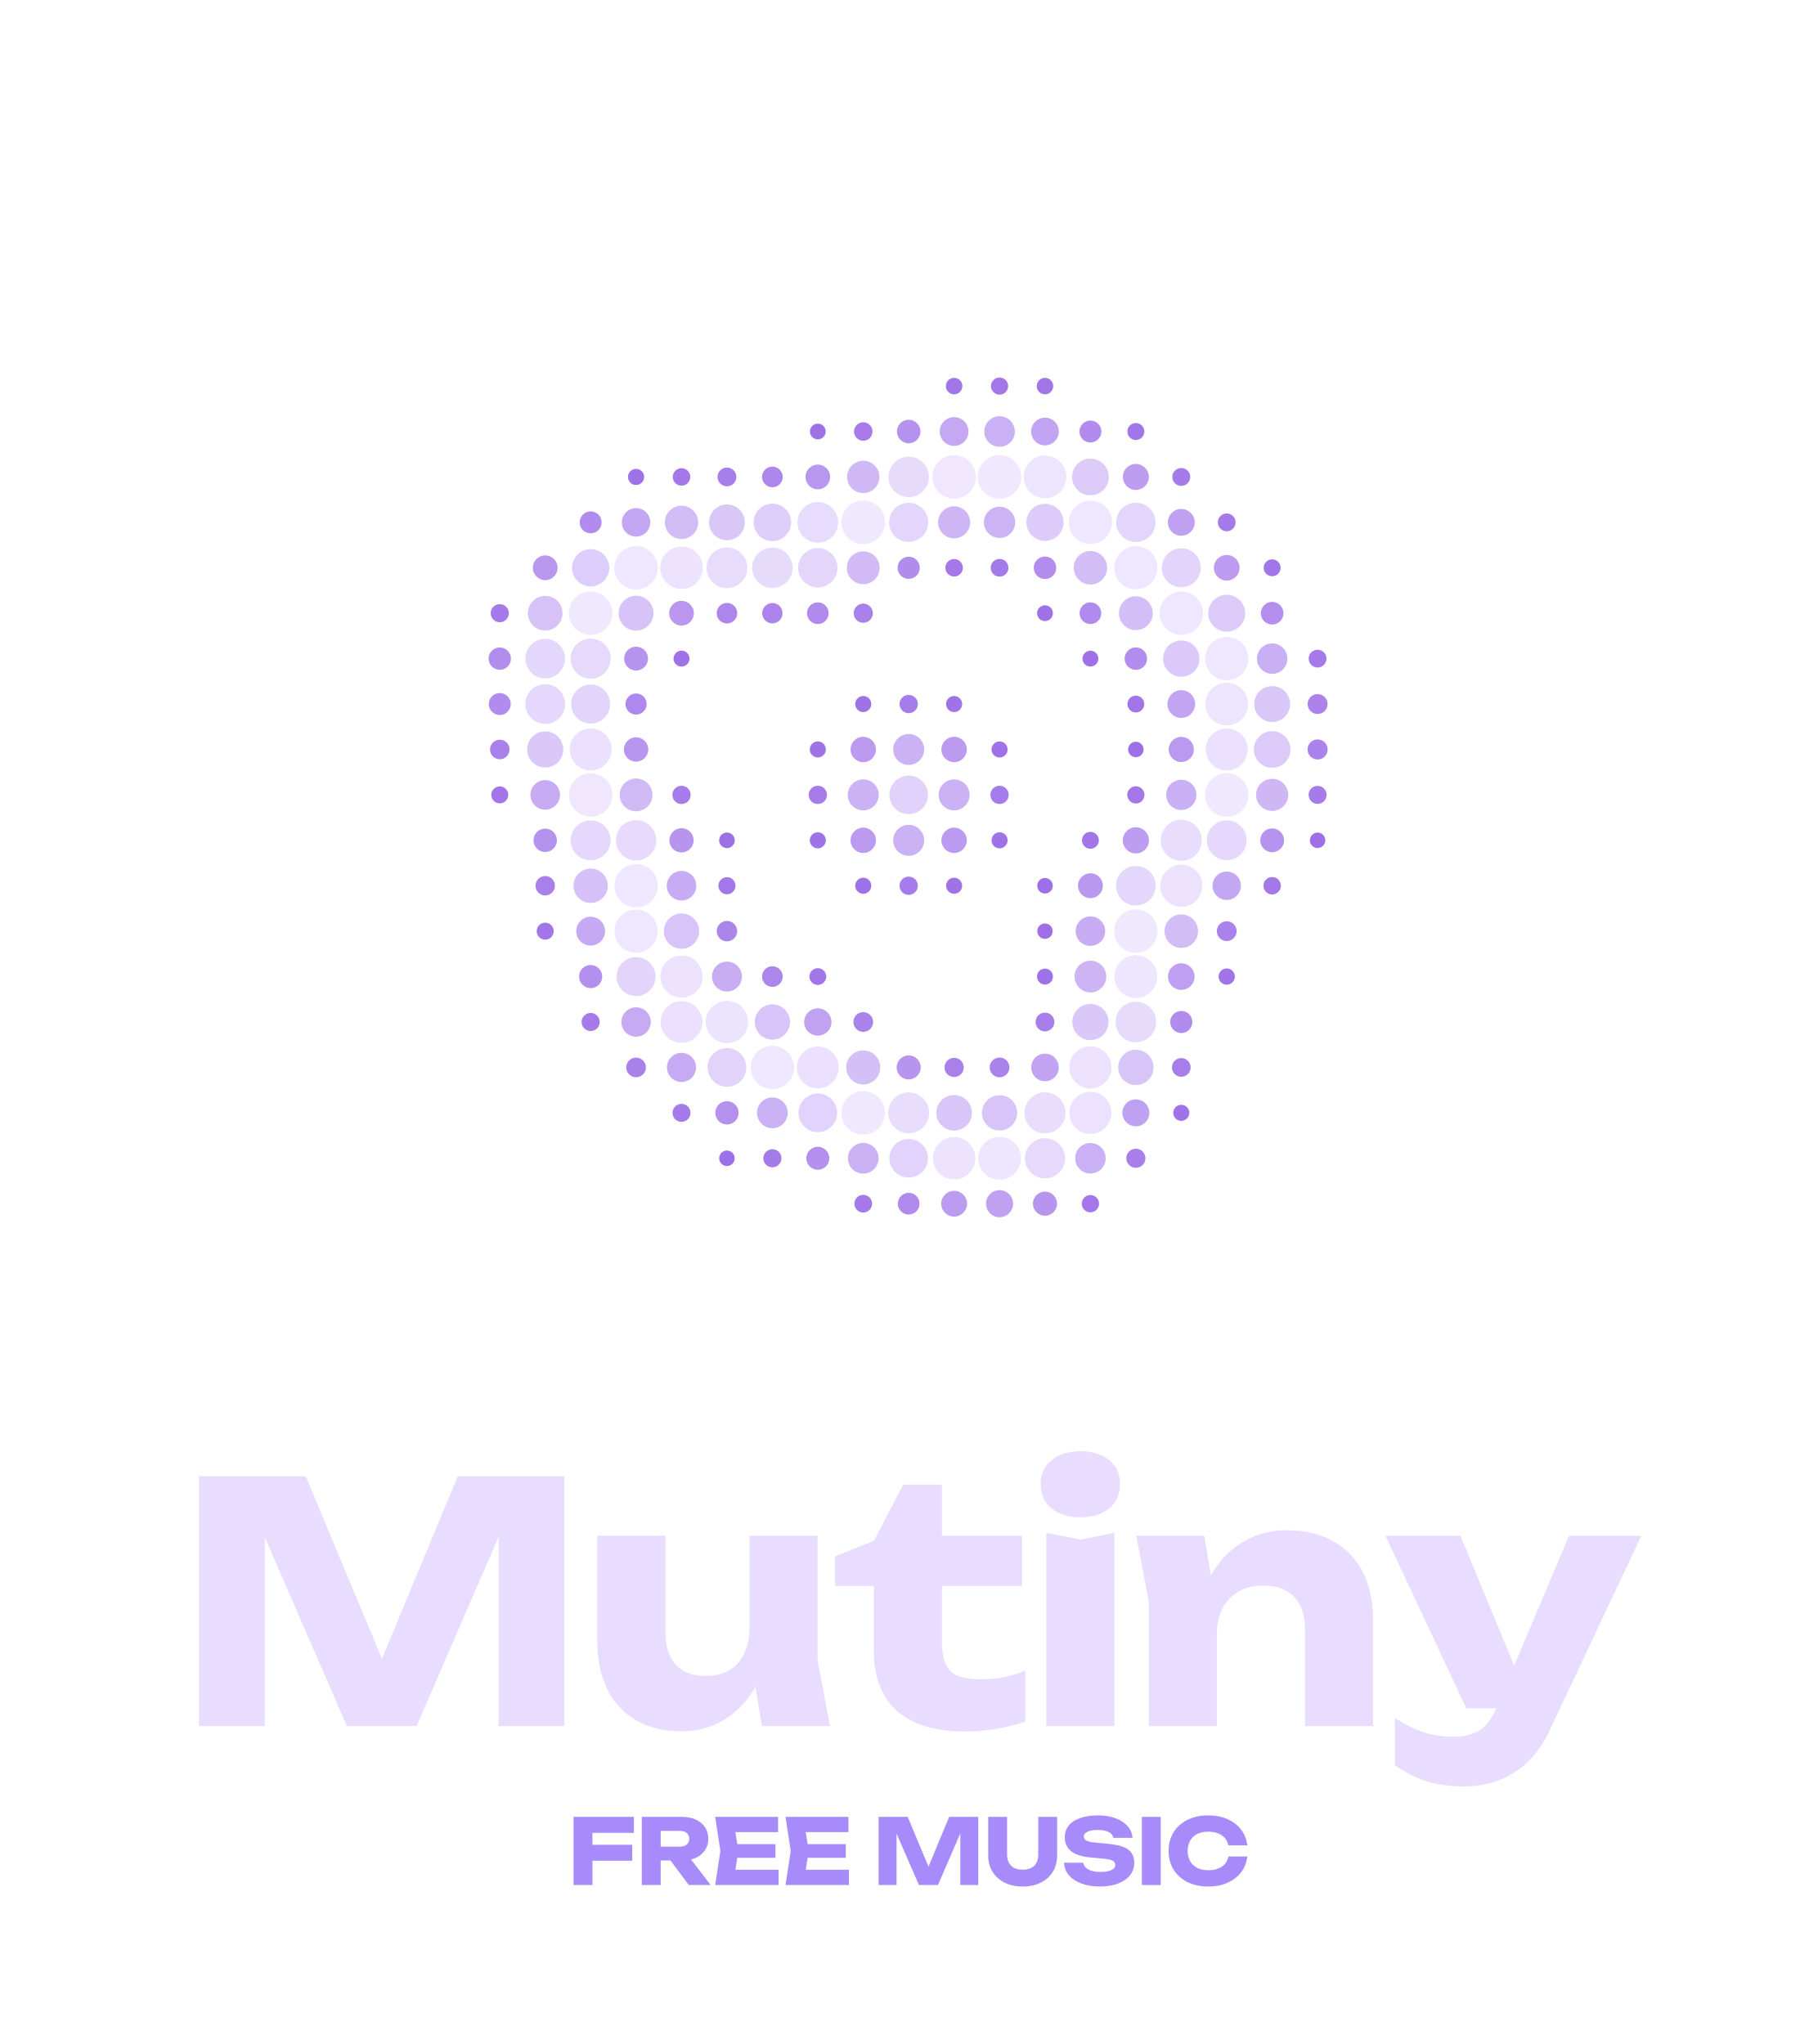
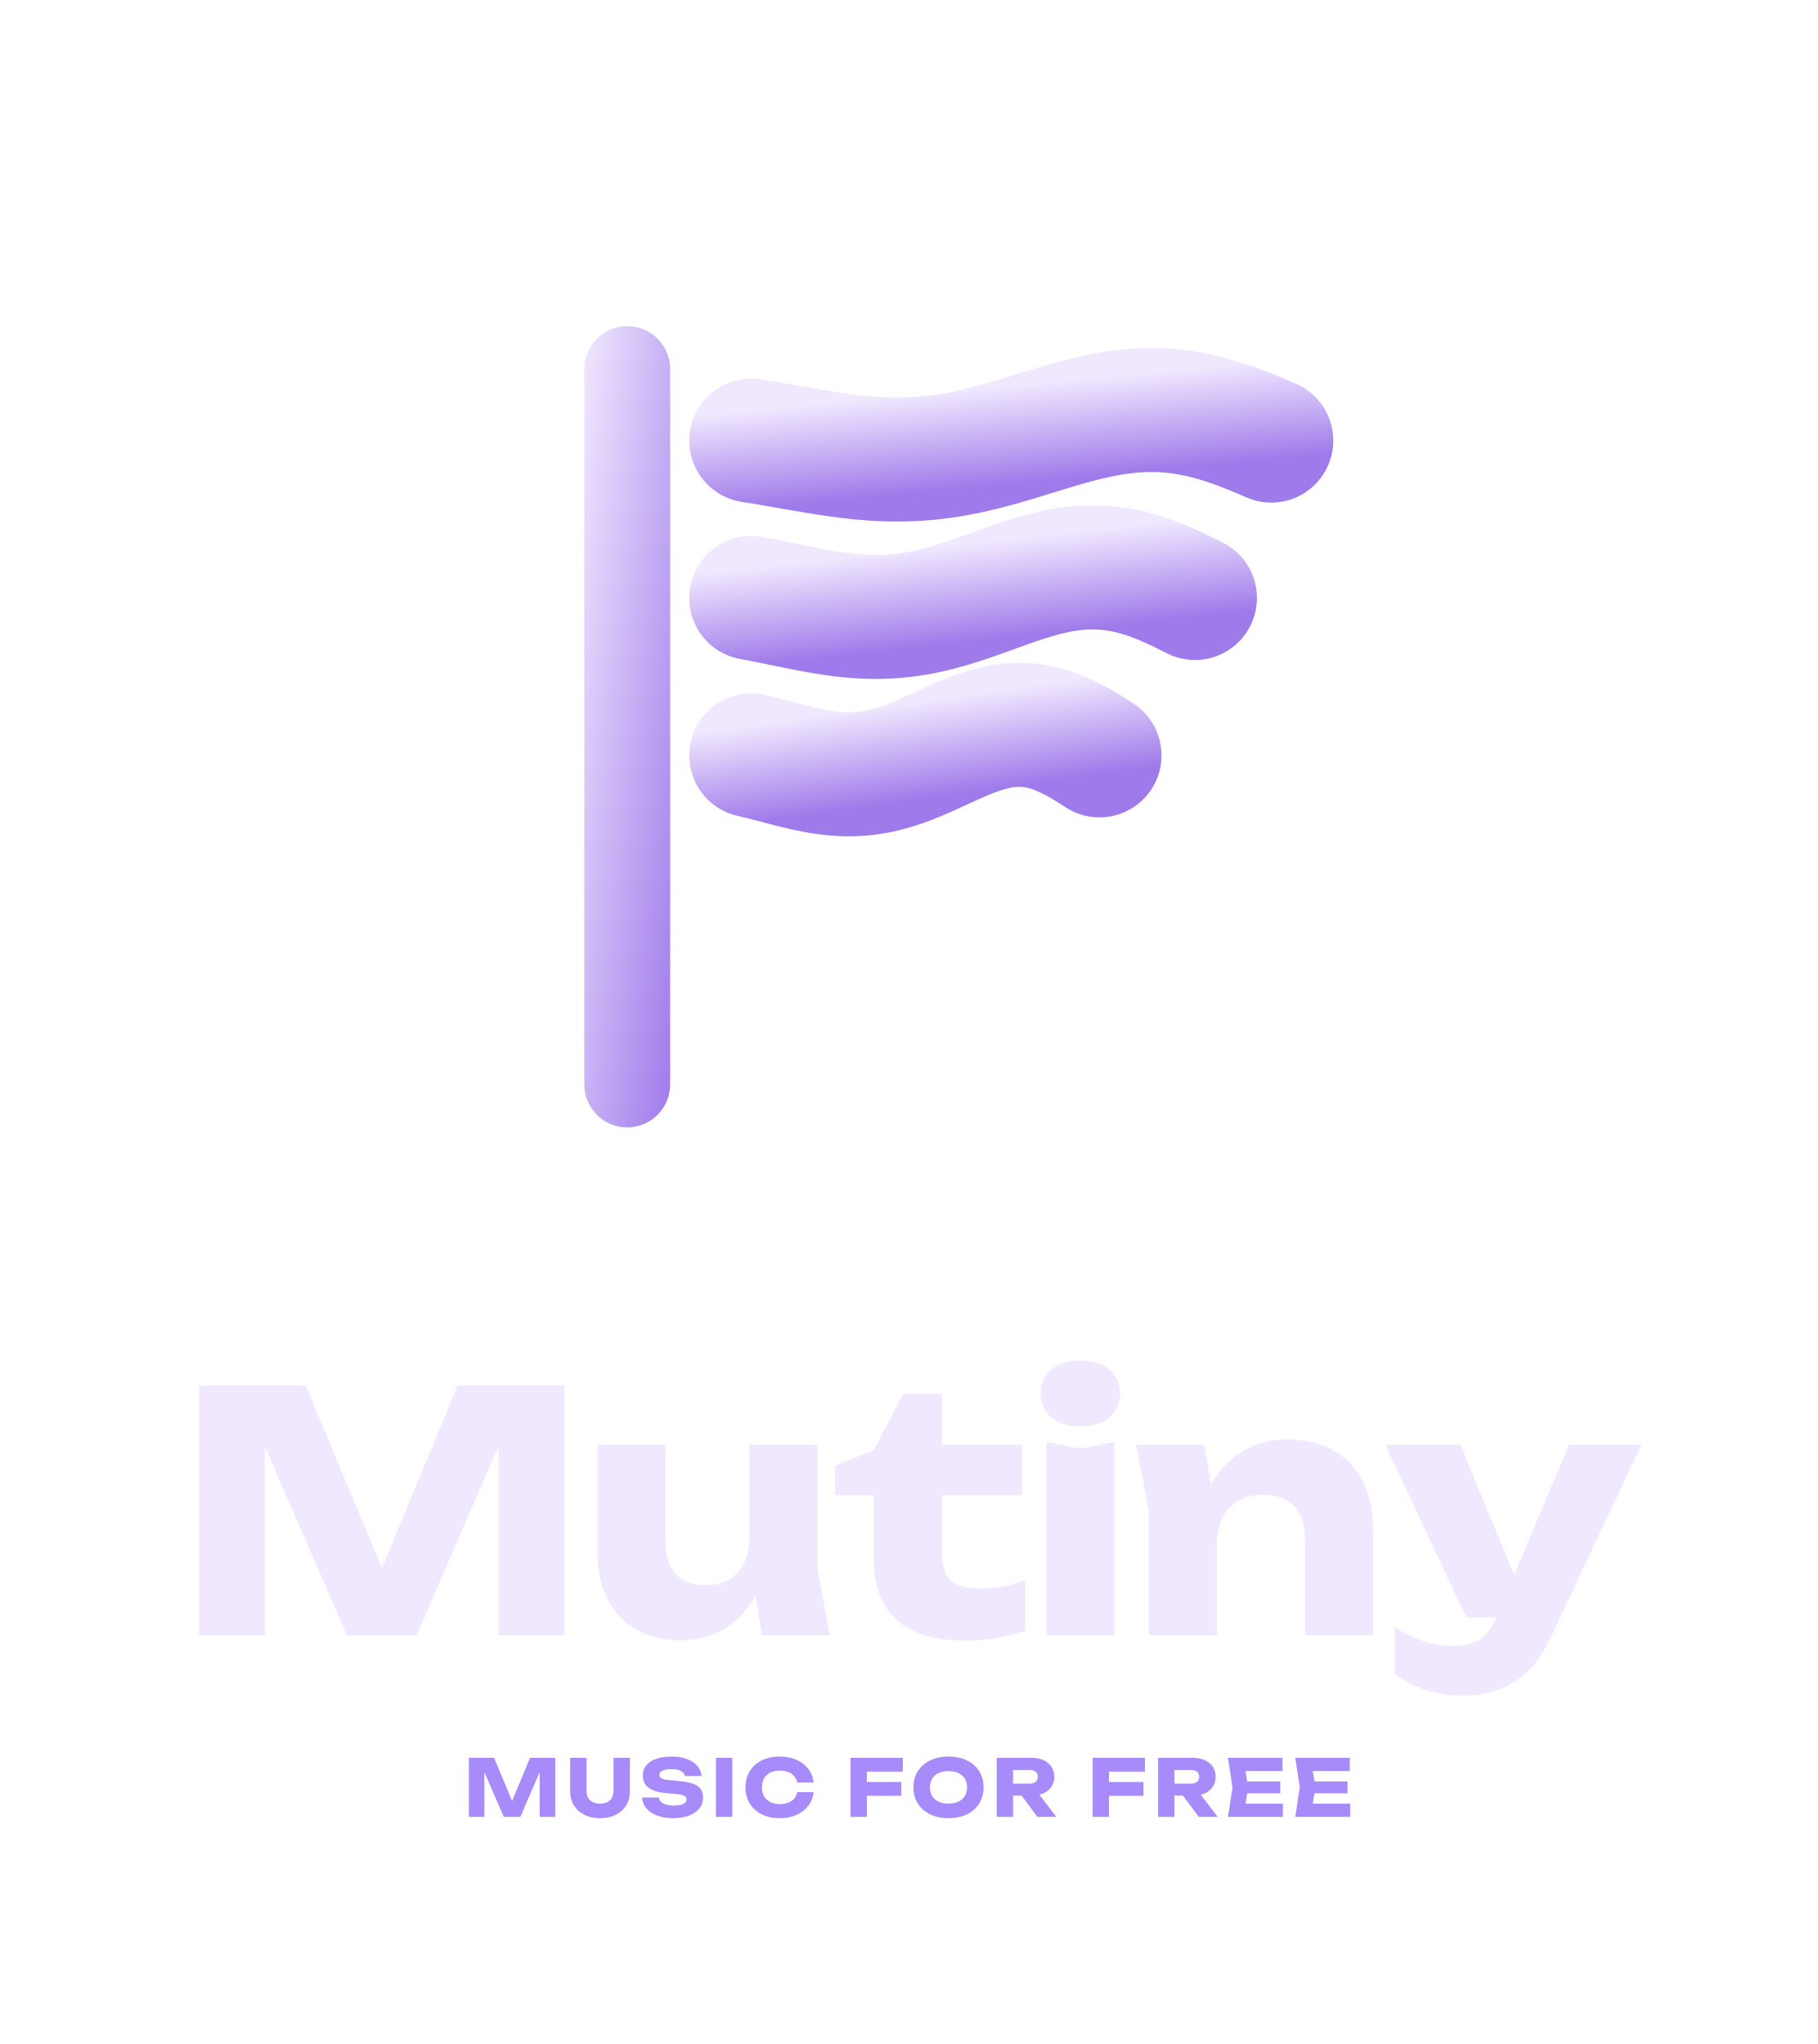
<svg xmlns="http://www.w3.org/2000/svg" width="800" height="900" viewBox="0 0 800 900">
-   <circle cx="420.00" cy="170.00" r="3.63" fill="#A174E8" />
-   <circle cx="440.00" cy="170.00" r="3.78" fill="#A377E9" />
-   <circle cx="460.00" cy="170.00" r="3.63" fill="#A174E8" />
-   <circle cx="360.00" cy="190.00" r="3.47" fill="#9F71E7" />
-   <circle cx="380.00" cy="190.00" r="4.07" fill="#A77CEA" />
-   <circle cx="400.00" cy="190.00" r="5.18" fill="#B592EE" />
-   <circle cx="420.00" cy="190.00" r="6.33" fill="#C5A8F2" />
-   <circle cx="440.00" cy="190.00" r="6.72" fill="#CAB0F4" />
-   <circle cx="460.00" cy="190.00" r="6.10" fill="#C2A4F2" />
-   <circle cx="480.00" cy="190.00" r="4.83" fill="#B18BED" />
-   <circle cx="500.00" cy="190.00" r="3.74" fill="#A276E8" />
-   <circle cx="280.00" cy="210.00" r="3.56" fill="#A072E8" />
-   <circle cx="300.00" cy="210.00" r="3.86" fill="#A478E9" />
-   <circle cx="320.00" cy="210.00" r="4.14" fill="#A87EEA" />
-   <circle cx="340.00" cy="210.00" r="4.55" fill="#AD86EC" />
-   <circle cx="360.00" cy="210.00" r="5.43" fill="#B997EF" />
-   <circle cx="380.00" cy="210.00" r="7.11" fill="#CFB8F5" />
-   <circle cx="400.00" cy="210.00" r="8.91" fill="#E7DBFC" />
-   <circle cx="420.00" cy="210.00" r="9.57" fill="#F0E7FF" />
-   <circle cx="440.00" cy="210.00" r="9.60" fill="#F0E8FF" />
-   <circle cx="460.00" cy="210.00" r="9.40" fill="#EDE4FE" />
-   <circle cx="480.00" cy="210.00" r="8.08" fill="#DCCAF9" />
-   <circle cx="500.00" cy="210.00" r="5.72" fill="#BC9DF0" />
-   <circle cx="520.00" cy="210.00" r="3.94" fill="#A57AE9" />
-   <circle cx="260.00" cy="230.00" r="4.83" fill="#B18BED" />
-   <circle cx="280.00" cy="230.00" r="6.27" fill="#C4A7F2" />
-   <circle cx="300.00" cy="230.00" r="7.34" fill="#D2BCF6" />
-   <circle cx="320.00" cy="230.00" r="7.88" fill="#D9C7F8" />
-   <circle cx="340.00" cy="230.00" r="8.26" fill="#DECEFA" />
-   <circle cx="360.00" cy="230.00" r="8.96" fill="#E7DCFD" />
-   <circle cx="380.00" cy="230.00" r="9.60" fill="#F0E8FF" />
-   <circle cx="400.00" cy="230.00" r="8.61" fill="#E3D5FB" />
-   <circle cx="420.00" cy="230.00" r="7.05" fill="#CEB6F5" />
-   <circle cx="440.00" cy="230.00" r="6.88" fill="#CCB3F5" />
-   <circle cx="460.00" cy="230.00" r="8.18" fill="#DDCCFA" />
-   <circle cx="480.00" cy="230.00" r="9.55" fill="#EFE7FF" />
-   <circle cx="500.00" cy="230.00" r="8.64" fill="#E3D5FB" />
-   <circle cx="520.00" cy="230.00" r="5.90" fill="#BFA0F1" />
-   <circle cx="540.00" cy="230.00" r="3.92" fill="#A579E9" />
-   <circle cx="240.00" cy="250.00" r="5.45" fill="#B997EF" />
-   <circle cx="260.00" cy="250.00" r="8.20" fill="#DDCDFA" />
-   <circle cx="280.00" cy="250.00" r="9.56" fill="#EFE7FF" />
-   <circle cx="300.00" cy="250.00" r="9.35" fill="#EDE3FE" />
-   <circle cx="320.00" cy="250.00" r="8.97" fill="#E8DCFD" />
-   <circle cx="340.00" cy="250.00" r="8.91" fill="#E7DBFC" />
-   <circle cx="360.00" cy="250.00" r="8.67" fill="#E4D6FB" />
-   <circle cx="380.00" cy="250.00" r="7.23" fill="#D1BAF6" />
-   <circle cx="400.00" cy="250.00" r="4.88" fill="#B18CED" />
-   <circle cx="420.00" cy="250.00" r="3.85" fill="#A478E9" />
-   <circle cx="440.00" cy="250.00" r="3.90" fill="#A479E9" />
-   <circle cx="460.00" cy="250.00" r="4.95" fill="#B28DED" />
-   <circle cx="480.00" cy="250.00" r="7.37" fill="#D2BDF6" />
-   <circle cx="500.00" cy="250.00" r="9.50" fill="#EFE6FF" />
-   <circle cx="520.00" cy="250.00" r="8.58" fill="#E2D4FB" />
-   <circle cx="540.00" cy="250.00" r="5.65" fill="#BC9BF0" />
-   <circle cx="560.00" cy="250.00" r="3.73" fill="#A276E8" />
-   <circle cx="220.00" cy="270.00" r="4.00" fill="#A67BE9" />
-   <circle cx="240.00" cy="270.00" r="7.63" fill="#D6C2F7" />
-   <circle cx="260.00" cy="270.00" r="9.59" fill="#F0E8FF" />
-   <circle cx="280.00" cy="270.00" r="7.68" fill="#D7C3F8" />
-   <circle cx="300.00" cy="270.00" r="5.44" fill="#B997EF" />
-   <circle cx="320.00" cy="270.00" r="4.52" fill="#AD85EB" />
-   <circle cx="340.00" cy="270.00" r="4.48" fill="#AC84EB" />
-   <circle cx="360.00" cy="270.00" r="4.77" fill="#B08AEC" />
-   <circle cx="380.00" cy="270.00" r="4.22" fill="#A97FEA" />
-   <circle cx="460.00" cy="270.00" r="3.48" fill="#9F71E7" />
-   <circle cx="480.00" cy="270.00" r="4.78" fill="#B08AEC" />
-   <circle cx="500.00" cy="270.00" r="7.45" fill="#D3BEF7" />
-   <circle cx="520.00" cy="270.00" r="9.56" fill="#EFE7FF" />
-   <circle cx="540.00" cy="270.00" r="8.13" fill="#DCCBF9" />
-   <circle cx="560.00" cy="270.00" r="4.98" fill="#B38EED" />
-   <circle cx="220.00" cy="290.00" r="4.92" fill="#B28DED" />
-   <circle cx="240.00" cy="290.00" r="8.72" fill="#E4D7FC" />
-   <circle cx="260.00" cy="290.00" r="8.83" fill="#E6D9FC" />
-   <circle cx="280.00" cy="290.00" r="5.26" fill="#B694EE" />
-   <circle cx="300.00" cy="290.00" r="3.52" fill="#9F72E8" />
-   <circle cx="480.00" cy="290.00" r="3.50" fill="#9F71E8" />
-   <circle cx="500.00" cy="290.00" r="4.94" fill="#B28DED" />
-   <circle cx="520.00" cy="290.00" r="7.99" fill="#DBC9F9" />
-   <circle cx="540.00" cy="290.00" r="9.53" fill="#EFE7FF" />
-   <circle cx="560.00" cy="290.00" r="6.70" fill="#C9B0F4" />
-   <circle cx="580.00" cy="290.00" r="3.92" fill="#A579E9" />
-   <circle cx="220.00" cy="310.00" r="4.84" fill="#B18BED" />
-   <circle cx="240.00" cy="310.00" r="8.75" fill="#E5D8FC" />
-   <circle cx="260.00" cy="310.00" r="8.58" fill="#E2D4FB" />
-   <circle cx="280.00" cy="310.00" r="4.66" fill="#AE88EC" />
-   <circle cx="380.00" cy="310.00" r="3.54" fill="#A072E8" />
-   <circle cx="400.00" cy="310.00" r="4.03" fill="#A67CEA" />
-   <circle cx="420.00" cy="310.00" r="3.54" fill="#A072E8" />
-   <circle cx="500.00" cy="310.00" r="3.71" fill="#A275E8" />
-   <circle cx="520.00" cy="310.00" r="6.10" fill="#C2A4F2" />
-   <circle cx="540.00" cy="310.00" r="9.41" fill="#EDE4FE" />
-   <circle cx="560.00" cy="310.00" r="7.90" fill="#D9C7F8" />
-   <circle cx="580.00" cy="310.00" r="4.39" fill="#AB83EB" />
-   <circle cx="220.00" cy="330.00" r="4.30" fill="#AA81EB" />
-   <circle cx="240.00" cy="330.00" r="7.95" fill="#DAC8F9" />
-   <circle cx="260.00" cy="330.00" r="9.24" fill="#EBE1FE" />
-   <circle cx="280.00" cy="330.00" r="5.37" fill="#B896EF" />
-   <circle cx="360.00" cy="330.00" r="3.54" fill="#A072E8" />
-   <circle cx="380.00" cy="330.00" r="5.59" fill="#BB9AF0" />
-   <circle cx="400.00" cy="330.00" r="6.82" fill="#CBB2F4" />
-   <circle cx="420.00" cy="330.00" r="5.59" fill="#BB9AF0" />
-   <circle cx="440.00" cy="330.00" r="3.54" fill="#A072E8" />
-   <circle cx="500.00" cy="330.00" r="3.41" fill="#9E70E7" />
-   <circle cx="520.00" cy="330.00" r="5.54" fill="#BA99EF" />
-   <circle cx="540.00" cy="330.00" r="9.25" fill="#EBE1FE" />
-   <circle cx="560.00" cy="330.00" r="8.06" fill="#DCCAF9" />
-   <circle cx="580.00" cy="330.00" r="4.42" fill="#AB83EB" />
-   <circle cx="220.00" cy="350.00" r="3.74" fill="#A276E8" />
-   <circle cx="240.00" cy="350.00" r="6.51" fill="#C7ACF3" />
-   <circle cx="260.00" cy="350.00" r="9.57" fill="#F0E7FF" />
-   <circle cx="280.00" cy="350.00" r="7.22" fill="#D0BAF6" />
-   <circle cx="300.00" cy="350.00" r="4.02" fill="#A67BEA" />
-   <circle cx="360.00" cy="350.00" r="4.03" fill="#A67CEA" />
-   <circle cx="380.00" cy="350.00" r="6.82" fill="#CBB2F4" />
-   <circle cx="400.00" cy="350.00" r="8.49" fill="#E1D2FB" />
-   <circle cx="420.00" cy="350.00" r="6.82" fill="#CBB2F4" />
-   <circle cx="440.00" cy="350.00" r="4.03" fill="#A67CEA" />
-   <circle cx="500.00" cy="350.00" r="3.79" fill="#A377E9" />
-   <circle cx="520.00" cy="350.00" r="6.65" fill="#C9AFF4" />
-   <circle cx="540.00" cy="350.00" r="9.59" fill="#F0E8FF" />
-   <circle cx="560.00" cy="350.00" r="7.08" fill="#CFB7F5" />
-   <circle cx="580.00" cy="350.00" r="3.96" fill="#A57AE9" />
-   <circle cx="240.00" cy="370.00" r="5.16" fill="#B592EE" />
-   <circle cx="260.00" cy="370.00" r="8.78" fill="#E5D8FC" />
-   <circle cx="280.00" cy="370.00" r="8.90" fill="#E7DAFC" />
-   <circle cx="300.00" cy="370.00" r="5.34" fill="#B795EF" />
-   <circle cx="320.00" cy="370.00" r="3.44" fill="#9E70E7" />
-   <circle cx="360.00" cy="370.00" r="3.54" fill="#A072E8" />
-   <circle cx="380.00" cy="370.00" r="5.59" fill="#BB9AF0" />
-   <circle cx="400.00" cy="370.00" r="6.82" fill="#CBB2F4" />
-   <circle cx="420.00" cy="370.00" r="5.59" fill="#BB9AF0" />
-   <circle cx="440.00" cy="370.00" r="3.54" fill="#A072E8" />
-   <circle cx="480.00" cy="370.00" r="3.72" fill="#A276E8" />
-   <circle cx="500.00" cy="370.00" r="5.77" fill="#BD9DF0" />
-   <circle cx="520.00" cy="370.00" r="9.04" fill="#E9DDFD" />
-   <circle cx="540.00" cy="370.00" r="8.77" fill="#E5D8FC" />
-   <circle cx="560.00" cy="370.00" r="5.25" fill="#B693EE" />
-   <circle cx="580.00" cy="370.00" r="3.40" fill="#9E6FE7" />
-   <circle cx="240.00" cy="390.00" r="4.28" fill="#A980EB" />
-   <circle cx="260.00" cy="390.00" r="7.56" fill="#D5C0F7" />
-   <circle cx="280.00" cy="390.00" r="9.54" fill="#EFE7FF" />
-   <circle cx="300.00" cy="390.00" r="6.51" fill="#C7ACF3" />
-   <circle cx="320.00" cy="390.00" r="3.77" fill="#A377E9" />
-   <circle cx="380.00" cy="390.00" r="3.54" fill="#A072E8" />
-   <circle cx="400.00" cy="390.00" r="4.03" fill="#A67CEA" />
-   <circle cx="420.00" cy="390.00" r="3.54" fill="#A072E8" />
-   <circle cx="460.00" cy="390.00" r="3.43" fill="#9E70E7" />
-   <circle cx="480.00" cy="390.00" r="5.48" fill="#B998EF" />
-   <circle cx="500.00" cy="390.00" r="8.72" fill="#E4D7FC" />
-   <circle cx="520.00" cy="390.00" r="9.27" fill="#ECE2FE" />
-   <circle cx="540.00" cy="390.00" r="6.24" fill="#C3A7F2" />
-   <circle cx="560.00" cy="390.00" r="3.84" fill="#A378E9" />
-   <circle cx="240.00" cy="410.00" r="3.75" fill="#A276E8" />
-   <circle cx="260.00" cy="410.00" r="6.35" fill="#C5A9F2" />
-   <circle cx="280.00" cy="410.00" r="9.50" fill="#EFE6FF" />
-   <circle cx="300.00" cy="410.00" r="7.77" fill="#D8C4F8" />
-   <circle cx="320.00" cy="410.00" r="4.50" fill="#AC85EB" />
-   <circle cx="460.00" cy="410.00" r="3.39" fill="#9E6FE7" />
-   <circle cx="480.00" cy="410.00" r="6.49" fill="#C7ABF3" />
-   <circle cx="500.00" cy="410.00" r="9.59" fill="#F0E8FF" />
-   <circle cx="520.00" cy="410.00" r="7.38" fill="#D2BDF6" />
-   <circle cx="540.00" cy="410.00" r="4.36" fill="#AA82EB" />
-   <circle cx="260.00" cy="430.00" r="5.10" fill="#B490EE" />
-   <circle cx="280.00" cy="430.00" r="8.57" fill="#E2D4FB" />
-   <circle cx="300.00" cy="430.00" r="9.28" fill="#ECE2FE" />
-   <circle cx="320.00" cy="430.00" r="6.59" fill="#C8ADF3" />
-   <circle cx="340.00" cy="430.00" r="4.55" fill="#AD86EC" />
-   <circle cx="360.00" cy="430.00" r="3.70" fill="#A275E8" />
-   <circle cx="460.00" cy="430.00" r="3.51" fill="#9F71E8" />
-   <circle cx="480.00" cy="430.00" r="6.99" fill="#CDB5F5" />
-   <circle cx="500.00" cy="430.00" r="9.44" fill="#EEE5FE" />
-   <circle cx="520.00" cy="430.00" r="5.85" fill="#BE9FF1" />
-   <circle cx="540.00" cy="430.00" r="3.58" fill="#A073E8" />
-   <circle cx="260.00" cy="450.00" r="3.99" fill="#A67BE9" />
-   <circle cx="280.00" cy="450.00" r="6.47" fill="#C6ABF3" />
-   <circle cx="300.00" cy="450.00" r="9.19" fill="#EBE0FD" />
-   <circle cx="320.00" cy="450.00" r="9.32" fill="#ECE3FE" />
-   <circle cx="340.00" cy="450.00" r="7.76" fill="#D8C4F8" />
-   <circle cx="360.00" cy="450.00" r="6.01" fill="#C0A2F1" />
-   <circle cx="380.00" cy="450.00" r="4.35" fill="#AA82EB" />
-   <circle cx="460.00" cy="450.00" r="4.14" fill="#A87EEA" />
-   <circle cx="480.00" cy="450.00" r="7.97" fill="#DAC8F9" />
-   <circle cx="500.00" cy="450.00" r="8.94" fill="#E7DBFC" />
-   <circle cx="520.00" cy="450.00" r="4.87" fill="#B18CED" />
-   <circle cx="280.00" cy="470.00" r="4.33" fill="#AA81EB" />
-   <circle cx="300.00" cy="470.00" r="6.41" fill="#C6AAF3" />
-   <circle cx="320.00" cy="470.00" r="8.52" fill="#E2D3FB" />
-   <circle cx="340.00" cy="470.00" r="9.55" fill="#EFE7FF" />
-   <circle cx="360.00" cy="470.00" r="9.24" fill="#EBE1FE" />
-   <circle cx="380.00" cy="470.00" r="7.50" fill="#D4BFF7" />
-   <circle cx="400.00" cy="470.00" r="5.29" fill="#B794EE" />
-   <circle cx="420.00" cy="470.00" r="4.23" fill="#A980EA" />
-   <circle cx="440.00" cy="470.00" r="4.35" fill="#AA82EB" />
-   <circle cx="460.00" cy="470.00" r="6.07" fill="#C1A3F1" />
-   <circle cx="480.00" cy="470.00" r="9.30" fill="#ECE2FE" />
-   <circle cx="500.00" cy="470.00" r="7.79" fill="#D8C5F8" />
-   <circle cx="520.00" cy="470.00" r="4.12" fill="#A77DEA" />
-   <circle cx="300.00" cy="490.00" r="3.96" fill="#A57AE9" />
-   <circle cx="320.00" cy="490.00" r="5.14" fill="#B591EE" />
-   <circle cx="340.00" cy="490.00" r="6.76" fill="#CAB1F4" />
-   <circle cx="360.00" cy="490.00" r="8.51" fill="#E1D3FB" />
-   <circle cx="380.00" cy="490.00" r="9.58" fill="#F0E8FF" />
-   <circle cx="400.00" cy="490.00" r="9.01" fill="#E8DDFD" />
-   <circle cx="420.00" cy="490.00" r="7.83" fill="#D8C6F8" />
-   <circle cx="440.00" cy="490.00" r="7.76" fill="#D8C4F8" />
-   <circle cx="460.00" cy="490.00" r="9.05" fill="#E9DDFD" />
-   <circle cx="480.00" cy="490.00" r="9.27" fill="#ECE1FE" />
-   <circle cx="500.00" cy="490.00" r="5.94" fill="#BFA1F1" />
-   <circle cx="520.00" cy="490.00" r="3.54" fill="#A072E8" />
-   <circle cx="320.00" cy="510.00" r="3.42" fill="#9E70E7" />
-   <circle cx="340.00" cy="510.00" r="3.99" fill="#A57BE9" />
-   <circle cx="360.00" cy="510.00" r="5.05" fill="#B48FED" />
-   <circle cx="380.00" cy="510.00" r="6.76" fill="#CAB1F4" />
-   <circle cx="400.00" cy="510.00" r="8.50" fill="#E1D3FB" />
-   <circle cx="420.00" cy="510.00" r="9.34" fill="#EDE3FE" />
-   <circle cx="440.00" cy="510.00" r="9.43" fill="#EEE5FE" />
-   <circle cx="460.00" cy="510.00" r="8.83" fill="#E6D9FC" />
-   <circle cx="480.00" cy="510.00" r="6.71" fill="#CAB0F4" />
-   <circle cx="500.00" cy="510.00" r="4.21" fill="#A87FEA" />
-   <circle cx="380.00" cy="530.00" r="3.90" fill="#A479E9" />
-   <circle cx="400.00" cy="530.00" r="4.78" fill="#B08AEC" />
-   <circle cx="420.00" cy="530.00" r="5.68" fill="#BC9CF0" />
-   <circle cx="440.00" cy="530.00" r="5.96" fill="#C0A1F1" />
-   <circle cx="460.00" cy="530.00" r="5.31" fill="#B795EE" />
-   <circle cx="480.00" cy="530.00" r="3.81" fill="#A377E9" />
-   <g transform="translate(77.41,760.00) scale(0.14667,-0.14667)" fill="#E9DDFF">
+   <svg x="190.00" y="110.00" width="420.00" height="420.00" viewBox="0 0 512 512">
+     <defs>
+       <linearGradient id="f" x1="0" y1="0" x2="1" y2="1">
+         <stop offset="0" stop-color="#F0E8FF" />
+         <stop offset="1" stop-color="#9F7AEA" />
+       </linearGradient>
+       <radialGradient id="bg" cx="35%" cy="28%" r="85%">
+         <stop offset="0" stop-color="#4C1D95" />
+         <stop offset="0.5" stop-color="#1E0B3D" />
+         <stop offset="1" stop-color="#0A0612" />
+       </radialGradient>
+       <linearGradient id="sheen" x1="0" y1="0" x2="0" y2="1">
+         <stop offset="0" stop-color="#FFFFFF" stop-opacity="0.16" />
+         <stop offset="0.45" stop-color="#FFFFFF" stop-opacity="0" />
+       </linearGradient>
+     </defs>
+     <rect x="81.92" y="40.96" width="46.08" height="430.08" rx="23.04" fill="url(#f)" />
+     <path d="M171.52,102.40 L176.17,103.13 L180.82,103.90 L185.47,104.70 L190.12,105.51 L194.77,106.33 L199.42,107.15 L204.07,107.94 L208.73,108.71 L213.38,109.44 L218.03,110.12 L222.68,110.74 L227.33,111.28 L231.98,111.74 L236.63,112.11 L241.28,112.37 L245.93,112.53 L250.58,112.57 L255.23,112.48 L259.88,112.28 L264.53,111.95 L269.18,111.49 L273.83,110.91 L278.49,110.20 L283.14,109.38 L287.79,108.44 L292.44,107.40 L297.09,106.26 L301.74,105.04 L306.39,103.75 L311.04,102.40 L315.69,101.01 L320.34,99.58 L324.99,98.15 L329.64,96.72 L334.29,95.31 L338.94,93.94 L343.59,92.63 L348.25,91.39 L352.90,90.24 L357.55,89.20 L362.20,88.28 L366.85,87.50 L371.50,86.87 L376.15,86.40 L380.80,86.11 L385.45,85.99 L390.10,86.05 L394.75,86.30 L399.40,86.74 L404.05,87.38 L408.70,88.19 L413.35,89.19 L418.01,90.37 L422.66,91.71 L427.31,93.20 L431.96,94.83 L436.61,96.58 L441.26,98.44 L445.91,100.39 L450.56,102.40" fill="none" stroke="url(#f)" stroke-width="66.56" stroke-linecap="round" stroke-linejoin="round" />
+     <path d="M171.52,186.88 L175.49,187.61 L179.46,188.38 L183.42,189.18 L187.39,189.99 L191.36,190.81 L195.33,191.63 L199.30,192.42 L203.26,193.19 L207.23,193.92 L211.20,194.60 L215.17,195.22 L219.14,195.76 L223.10,196.22 L227.07,196.59 L231.04,196.85 L235.01,197.01 L238.98,197.05 L242.94,196.96 L246.91,196.76 L250.88,196.43 L254.85,195.97 L258.82,195.39 L262.78,194.68 L266.75,193.86 L270.72,192.92 L274.69,191.88 L278.66,190.74 L282.62,189.52 L286.59,188.23 L290.56,186.88 L294.53,185.49 L298.50,184.06 L302.46,182.63 L306.43,181.20 L310.40,179.79 L314.37,178.42 L318.34,177.11 L322.30,175.87 L326.27,174.72 L330.24,173.68 L334.21,172.76 L338.18,171.98 L342.14,171.35 L346.11,170.88 L350.08,170.59 L354.05,170.47 L358.02,170.53 L361.98,170.78 L365.95,171.22 L369.92,171.86 L373.89,172.67 L377.86,173.67 L381.82,174.85 L385.79,176.19 L389.76,177.68 L393.73,179.31 L397.70,181.06 L401.66,182.92 L405.63,184.87 L409.60,186.88" fill="none" stroke="url(#f)" stroke-width="66.56" stroke-linecap="round" stroke-linejoin="round" />
+     <path d="M171.52,271.36 L174.63,272.09 L177.75,272.86 L180.86,273.66 L183.98,274.47 L187.09,275.29 L190.21,276.11 L193.32,276.90 L196.44,277.67 L199.55,278.40 L202.67,279.08 L205.78,279.70 L208.90,280.24 L212.01,280.70 L215.13,281.07 L218.24,281.33 L221.35,281.49 L224.47,281.53 L227.58,281.44 L230.70,281.24 L233.81,280.91 L236.93,280.45 L240.04,279.87 L243.16,279.16 L246.27,278.34 L249.39,277.40 L252.50,276.36 L255.62,275.22 L258.73,274.00 L261.85,272.71 L264.96,271.36 L268.07,269.97 L271.19,268.54 L274.30,267.11 L277.42,265.68 L280.53,264.27 L283.65,262.90 L286.76,261.59 L289.88,260.35 L292.99,259.20 L296.11,258.16 L299.22,257.24 L302.34,256.46 L305.45,255.83 L308.57,255.36 L311.68,255.07 L314.79,254.95 L317.91,255.01 L321.02,255.26 L324.14,255.70 L327.25,256.34 L330.37,257.15 L333.48,258.15 L336.60,259.33 L339.71,260.67 L342.83,262.16 L345.94,263.79 L349.06,265.54 L352.17,267.40 L355.29,269.35 L358.40,271.36" fill="none" stroke="url(#f)" stroke-width="66.56" stroke-linecap="round" stroke-linejoin="round" />
+   </svg>
+   <g transform="translate(77.41,720.00) scale(0.14667,-0.14667)" fill="#F0E8FF">
    <path transform="translate(0,0)" d="M1166.197 750V0H968.8V675.801L1013.4 671.401L722.597 0H513.2L222.398 669.202L266.998 674.201V0H69.601V750H389.796L658.599 106.198H578.799L846.002 750Z" />
    <path transform="translate(1216,0)" d="M301.8 -15.8Q222 -15.8 165.4 17.1Q108.8 50 78.9 110.3Q49 170.6 49 251.8V571.4H253.397V281.4Q253.397 217.999 284.298 184.198Q315.198 150.398 372.599 150.398Q415.599 150.398 444.9 167.498Q474.2 184.598 489.901 217.699Q505.601 250.799 505.601 296.6L568.6 263.8Q557.6 173.2 519.5 110.7Q481.4 48.2 425.3 16.2Q369.2 -15.8 301.8 -15.8ZM542.801 0 505.601 228.599V571.4H709.998V197.199L747.198 0Z" />
    <path transform="translate(1973,0)" d="M5.6 420.402V509.401L121.8 556L209.999 724.8H326.197V571.4H566.398V420.402H326.197V251.599Q326.197 190.198 350.997 165.298Q375.798 140.398 442.398 140.398Q483.998 140.398 516.498 147.498Q548.998 154.598 576.398 166.599V13.4Q545.598 2.2 496.898 -7.1Q448.198 -16.4 395.798 -16.4Q301.399 -16.4 240.799 12.9Q180.2 42.2 151 96.4Q121.8 150.599 121.8 223.799V420.402Z" />
    <path transform="translate(2556,0)" d="M56.401 580.2 158.599 559.8 260.797 580.2V0H56.401ZM158.383 626.601Q105.4 626.601 72.4 653.4Q39.4 680.2 39.4 725.8Q39.4 771.399 72.4 798.199Q105.4 824.999 158.383 824.999Q212.798 824.999 245.298 798.199Q277.798 771.399 277.798 725.8Q277.798 680.2 245.298 653.4Q212.798 626.601 158.383 626.601Z" />
    <path transform="translate(2853,0)" d="M29.401 571.4H233.797L271.397 342.801V0H67V373.8ZM480.798 587.8Q563.198 587.8 620.998 554.9Q678.798 522 709.498 461.9Q740.198 401.8 740.198 319.6V0H535.801V289.6Q535.801 354.001 503.3 387.802Q470.8 421.602 409.999 421.602Q367.599 421.602 336.298 403.702Q304.998 385.802 288.198 352.901Q271.397 320.001 271.397 274.8L207.998 307.6Q219.998 399.2 258.798 461.5Q297.598 523.8 354.998 555.8Q412.398 587.8 480.798 587.8Z" />
    <path transform="translate(3622,0)" d="M243.998 -181.4Q180.799 -181.4 131.899 -165.9Q83 -150.4 36.6 -117.601V23.998Q83.6 -6.002 124.699 -19.102Q165.799 -32.202 214.799 -32.202Q256.399 -32.202 288.099 -14.302Q319.799 3.598 340.199 51.998L559.2 571.4H776.397L501.996 -11.201Q472.597 -74.401 431.097 -111.8Q389.597 -149.2 341.798 -165.3Q293.998 -181.4 243.998 -181.4ZM250.801 53.399 8.2 571.4H233.397L447.598 53.399Z" />
  </g>
-   <g transform="translate(249.70,830.00) scale(0.04,-0.04)" fill="#A78BFA">
-     <path transform="translate(0,0)" d="M170.799 442.999H715.199V267.602H170.799ZM733.599 750V574.602H177.599L277.198 673.601V0H69.601V750Z" />
-     <path transform="translate(751,0)" d="M213.198 422.2H486.4Q535.6 422.2 563.601 445Q591.601 467.8 591.601 509.001Q591.601 550.601 563.601 573.201Q535.6 595.802 486.4 595.802H183.999L277.198 695.001V0H69.601V750H515.199Q600.799 750 665.099 719.7Q729.398 689.4 765.298 635.6Q801.198 581.8 801.198 509.001Q801.198 438.201 765.298 384.101Q729.398 330.001 665.099 300.001Q600.799 270.001 515.199 270.001H213.198ZM325.2 351H558.197L826.798 0H586.601Z" />
-     <path transform="translate(1581,0)" d="M710.599 450.399V299.601H162V450.399ZM302.998 375 254.198 73.599 170.198 167.998H744.399V0H47.2L104.201 375L47.2 750H739.399V582.002H170.198L254.198 676.401Z" />
-     <path transform="translate(2355,0)" d="M710.599 450.399V299.601H162V450.399ZM302.998 375 254.198 73.599 170.198 167.998H744.399V0H47.2L104.201 375L47.2 750H739.399V582.002H170.198L254.198 676.401Z" />
-     <path transform="translate(3129,0)" d="" />
-     <path transform="translate(3357,0)" d="M1166.197 750V0H968.8V675.801L1013.4 671.401L722.597 0H513.2L222.398 669.202L266.998 674.201V0H69.601V750H389.796L658.599 106.198H578.799L846.002 750Z" />
-     <path transform="translate(4573,0)" d="M267.198 335.199Q267.198 283.799 286.698 246.498Q306.198 209.198 344.399 188.998Q382.599 168.797 438.8 168.797Q496 168.797 534.001 188.698Q572.001 208.598 591.202 246.198Q610.402 283.799 610.402 335.199V750H817.999V324.8Q817.999 222.2 770.599 145.6Q723.199 69 638.099 26.3Q552.999 -16.4 438.8 -16.4Q325.6 -16.4 240.3 26.3Q155 69 107.3 145.6Q59.601 222.2 59.601 324.8V750H267.198Z" />
-     <path transform="translate(5431,0)" d="M36.2 245.8H246.997Q251.797 214.599 275.797 191.699Q299.798 168.798 340.398 156.298Q380.999 143.798 435.799 143.798Q512.2 143.798 555.901 163.598Q599.601 183.399 599.601 221.2Q599.601 249.6 574.601 265.9Q549.601 282.201 478.6 289.001L339.399 302.201Q183.6 316.001 114 372.401Q44.4 428.801 44.4 525.201Q44.4 603.2 89.8 657Q135.2 710.8 217.5 738.6Q299.8 766.4 410.199 766.4Q518.399 766.4 602.099 735.5Q685.798 704.6 735.298 649Q784.798 593.4 789.398 519H578.601Q574.801 545.801 553.501 565.201Q532.201 584.602 495 595.402Q457.8 606.202 405.999 606.202Q336.198 606.202 295.298 587.602Q254.397 569.001 254.397 533.2Q254.397 507 278.498 491.2Q302.598 475.399 366.799 468.599L516.399 453.999Q622.799 444.199 686.999 419.499Q751.198 394.799 780.098 351.999Q808.998 309.199 808.998 244.799Q808.998 166.199 761.998 107.4Q714.998 48.6 630.099 16.1Q545.199 -16.4 431.999 -16.4Q315.599 -16.4 227.4 16.4Q139.2 49.2 89.1 108.4Q39 167.6 36.2 245.8Z" />
-     <path transform="translate(6254,0)" d="M69.601 750H277.198V0H69.601Z" />
-     <path transform="translate(6581,0)" d="M903.199 313.799Q891.999 215.2 835.099 140.8Q778.199 66.4 685.399 25.0Q592.599 -16.4 473 -16.4Q342.2 -16.4 244.2 32.6Q146.2 81.6 91.7 169.7Q37.2 257.8 37.2 375Q37.2 492.2 91.7 580.3Q146.2 668.4 244.2 717.4Q342.2 766.4 473 766.4Q592.599 766.4 685.399 725.0Q778.199 683.6 835.099 609.4Q891.999 535.2 903.199 436.201H694.602Q684.802 483.601 655.802 517.302Q626.801 551.002 580.501 569.102Q534.2 587.202 472.6 587.202Q402.599 587.202 351.898 561.702Q301.198 536.202 273.998 488.401Q246.797 440.601 246.797 375Q246.797 309.399 273.998 261.899Q301.198 214.398 351.898 188.598Q402.599 162.798 472.6 162.798Q534.2 162.798 580.501 180.098Q626.801 197.398 655.802 231.298Q684.802 265.199 694.602 313.799Z" />
+   <g transform="translate(203.98,800.00) scale(0.03467,-0.03467)" fill="#A78BFA">
+     <path transform="translate(0,0)" d="M1166.197 750V0H968.8V675.801L1013.4 671.401L722.597 0H513.2L222.398 669.202L266.998 674.201V0H69.601V750H389.796L658.599 106.198H578.799L846.002 750Z" />
+     <path transform="translate(1296,0)" d="M267.198 335.199Q267.198 283.799 286.698 246.498Q306.198 209.198 344.399 188.998Q382.599 168.797 438.8 168.797Q496 168.797 534.001 188.698Q572.001 208.598 591.202 246.198Q610.402 283.799 610.402 335.199V750H817.999V324.8Q817.999 222.2 770.599 145.6Q723.199 69 638.099 26.3Q552.999 -16.4 438.8 -16.4Q325.6 -16.4 240.3 26.3Q155 69 107.3 145.6Q59.601 222.2 59.601 324.8V750H267.198Z" />
+     <path transform="translate(2234,0)" d="M36.2 245.8H246.997Q251.797 214.599 275.797 191.699Q299.798 168.798 340.398 156.298Q380.999 143.798 435.799 143.798Q512.2 143.798 555.901 163.598Q599.601 183.399 599.601 221.2Q599.601 249.6 574.601 265.9Q549.601 282.201 478.6 289.001L339.399 302.201Q183.6 316.001 114 372.401Q44.4 428.801 44.4 525.201Q44.4 603.2 89.8 657Q135.2 710.8 217.5 738.6Q299.8 766.4 410.199 766.4Q518.399 766.4 602.099 735.5Q685.798 704.6 735.298 649Q784.798 593.4 789.398 519H578.601Q574.801 545.801 553.501 565.201Q532.201 584.602 495 595.402Q457.8 606.202 405.999 606.202Q336.198 606.202 295.298 587.602Q254.397 569.001 254.397 533.2Q254.397 507 278.498 491.2Q302.598 475.399 366.799 468.599L516.399 453.999Q622.799 444.199 686.999 419.499Q751.198 394.799 780.098 351.999Q808.998 309.199 808.998 244.799Q808.998 166.199 761.998 107.4Q714.998 48.6 630.099 16.1Q545.199 -16.4 431.999 -16.4Q315.599 -16.4 227.4 16.4Q139.2 49.2 89.1 108.4Q39 167.6 36.2 245.8Z" />
+     <path transform="translate(3137,0)" d="M69.601 750H277.198V0H69.601Z" />
+     <path transform="translate(3544,0)" d="M903.199 313.799Q891.999 215.2 835.099 140.8Q778.199 66.4 685.399 25.0Q592.599 -16.4 473 -16.4Q342.2 -16.4 244.2 32.6Q146.2 81.6 91.7 169.7Q37.2 257.8 37.2 375Q37.2 492.2 91.7 580.3Q146.2 668.4 244.2 717.4Q342.2 766.4 473 766.4Q592.599 766.4 685.399 725.0Q778.199 683.6 835.099 609.4Q891.999 535.2 903.199 436.201H694.602Q684.802 483.601 655.802 517.302Q626.801 551.002 580.501 569.102Q534.2 587.202 472.6 587.202Q402.599 587.202 351.898 561.702Q301.198 536.202 273.998 488.401Q246.797 440.601 246.797 375Q246.797 309.399 273.998 261.899Q301.198 214.398 351.898 188.598Q402.599 162.798 472.6 162.798Q534.2 162.798 580.501 180.098Q626.801 197.398 655.802 231.298Q684.802 265.199 694.602 313.799Z" />
+     <path transform="translate(4538,0)" d="" />
+     <path transform="translate(4846,0)" d="M170.799 442.999H715.199V267.602H170.799ZM733.599 750V574.602H177.599L277.198 673.601V0H69.601V750Z" />
+     <path transform="translate(5677,0)" d="M482.4 -16.4Q349 -16.4 248.7 32.6Q148.4 81.6 92.6 169.7Q36.8 257.8 36.8 375Q36.8 492.2 92.6 580.3Q148.4 668.4 248.7 717.4Q349 766.4 482.4 766.4Q615.799 766.4 716.099 717.4Q816.399 668.4 872.199 580.3Q927.999 492.2 927.999 375Q927.999 257.8 872.199 169.7Q816.399 81.6 716.099 32.6Q615.799 -16.4 482.4 -16.4ZM482.4 168.797Q555.4 168.797 608.201 193.698Q661.001 218.598 689.702 264.899Q718.402 311.199 718.402 375Q718.402 438.801 689.702 485.101Q661.001 531.402 608.201 556.302Q555.4 581.203 482.4 581.203Q409.799 581.203 356.798 556.302Q303.798 531.402 275.098 485.101Q246.397 438.801 246.397 375Q246.397 311.199 275.098 264.899Q303.798 218.598 356.798 193.698Q409.799 168.797 482.4 168.797Z" />
+     <path transform="translate(6702,0)" d="M213.198 422.2H486.4Q535.6 422.2 563.601 445Q591.601 467.8 591.601 509.001Q591.601 550.601 563.601 573.201Q535.6 595.802 486.4 595.802H183.999L277.198 695.001V0H69.601V750H515.199Q600.799 750 665.099 719.7Q729.398 689.4 765.298 635.6Q801.198 581.8 801.198 509.001Q801.198 438.201 765.298 384.101Q729.398 330.001 665.099 300.001Q600.799 270.001 515.199 270.001H213.198ZM325.2 351H558.197L826.798 0H586.601Z" />
+     <path transform="translate(7612,0)" d="" />
+     <path transform="translate(7920,0)" d="M170.799 442.999H715.199V267.602H170.799ZM733.599 750V574.602H177.599L277.198 673.601V0H69.601V750Z" />
+     <path transform="translate(8751,0)" d="M213.198 422.2H486.4Q535.6 422.2 563.601 445Q591.601 467.8 591.601 509.001Q591.601 550.601 563.601 573.201Q535.6 595.802 486.4 595.802H183.999L277.198 695.001V0H69.601V750H515.199Q600.799 750 665.099 719.7Q729.398 689.4 765.298 635.6Q801.198 581.8 801.198 509.001Q801.198 438.201 765.298 384.101Q729.398 330.001 665.099 300.001Q600.799 270.001 515.199 270.001H213.198ZM325.2 351H558.197L826.798 0H586.601Z" />
+     <path transform="translate(9661,0)" d="M710.599 450.399V299.601H162V450.399ZM302.998 375 254.198 73.599 170.198 167.998H744.399V0H47.2L104.201 375L47.2 750H739.399V582.002H170.198L254.198 676.401Z" />
+     <path transform="translate(10515,0)" d="M710.599 450.399V299.601H162V450.399ZM302.998 375 254.198 73.599 170.198 167.998H744.399V0H47.2L104.201 375L47.2 750H739.399V582.002H170.198L254.198 676.401Z" />
  </g>
</svg>
